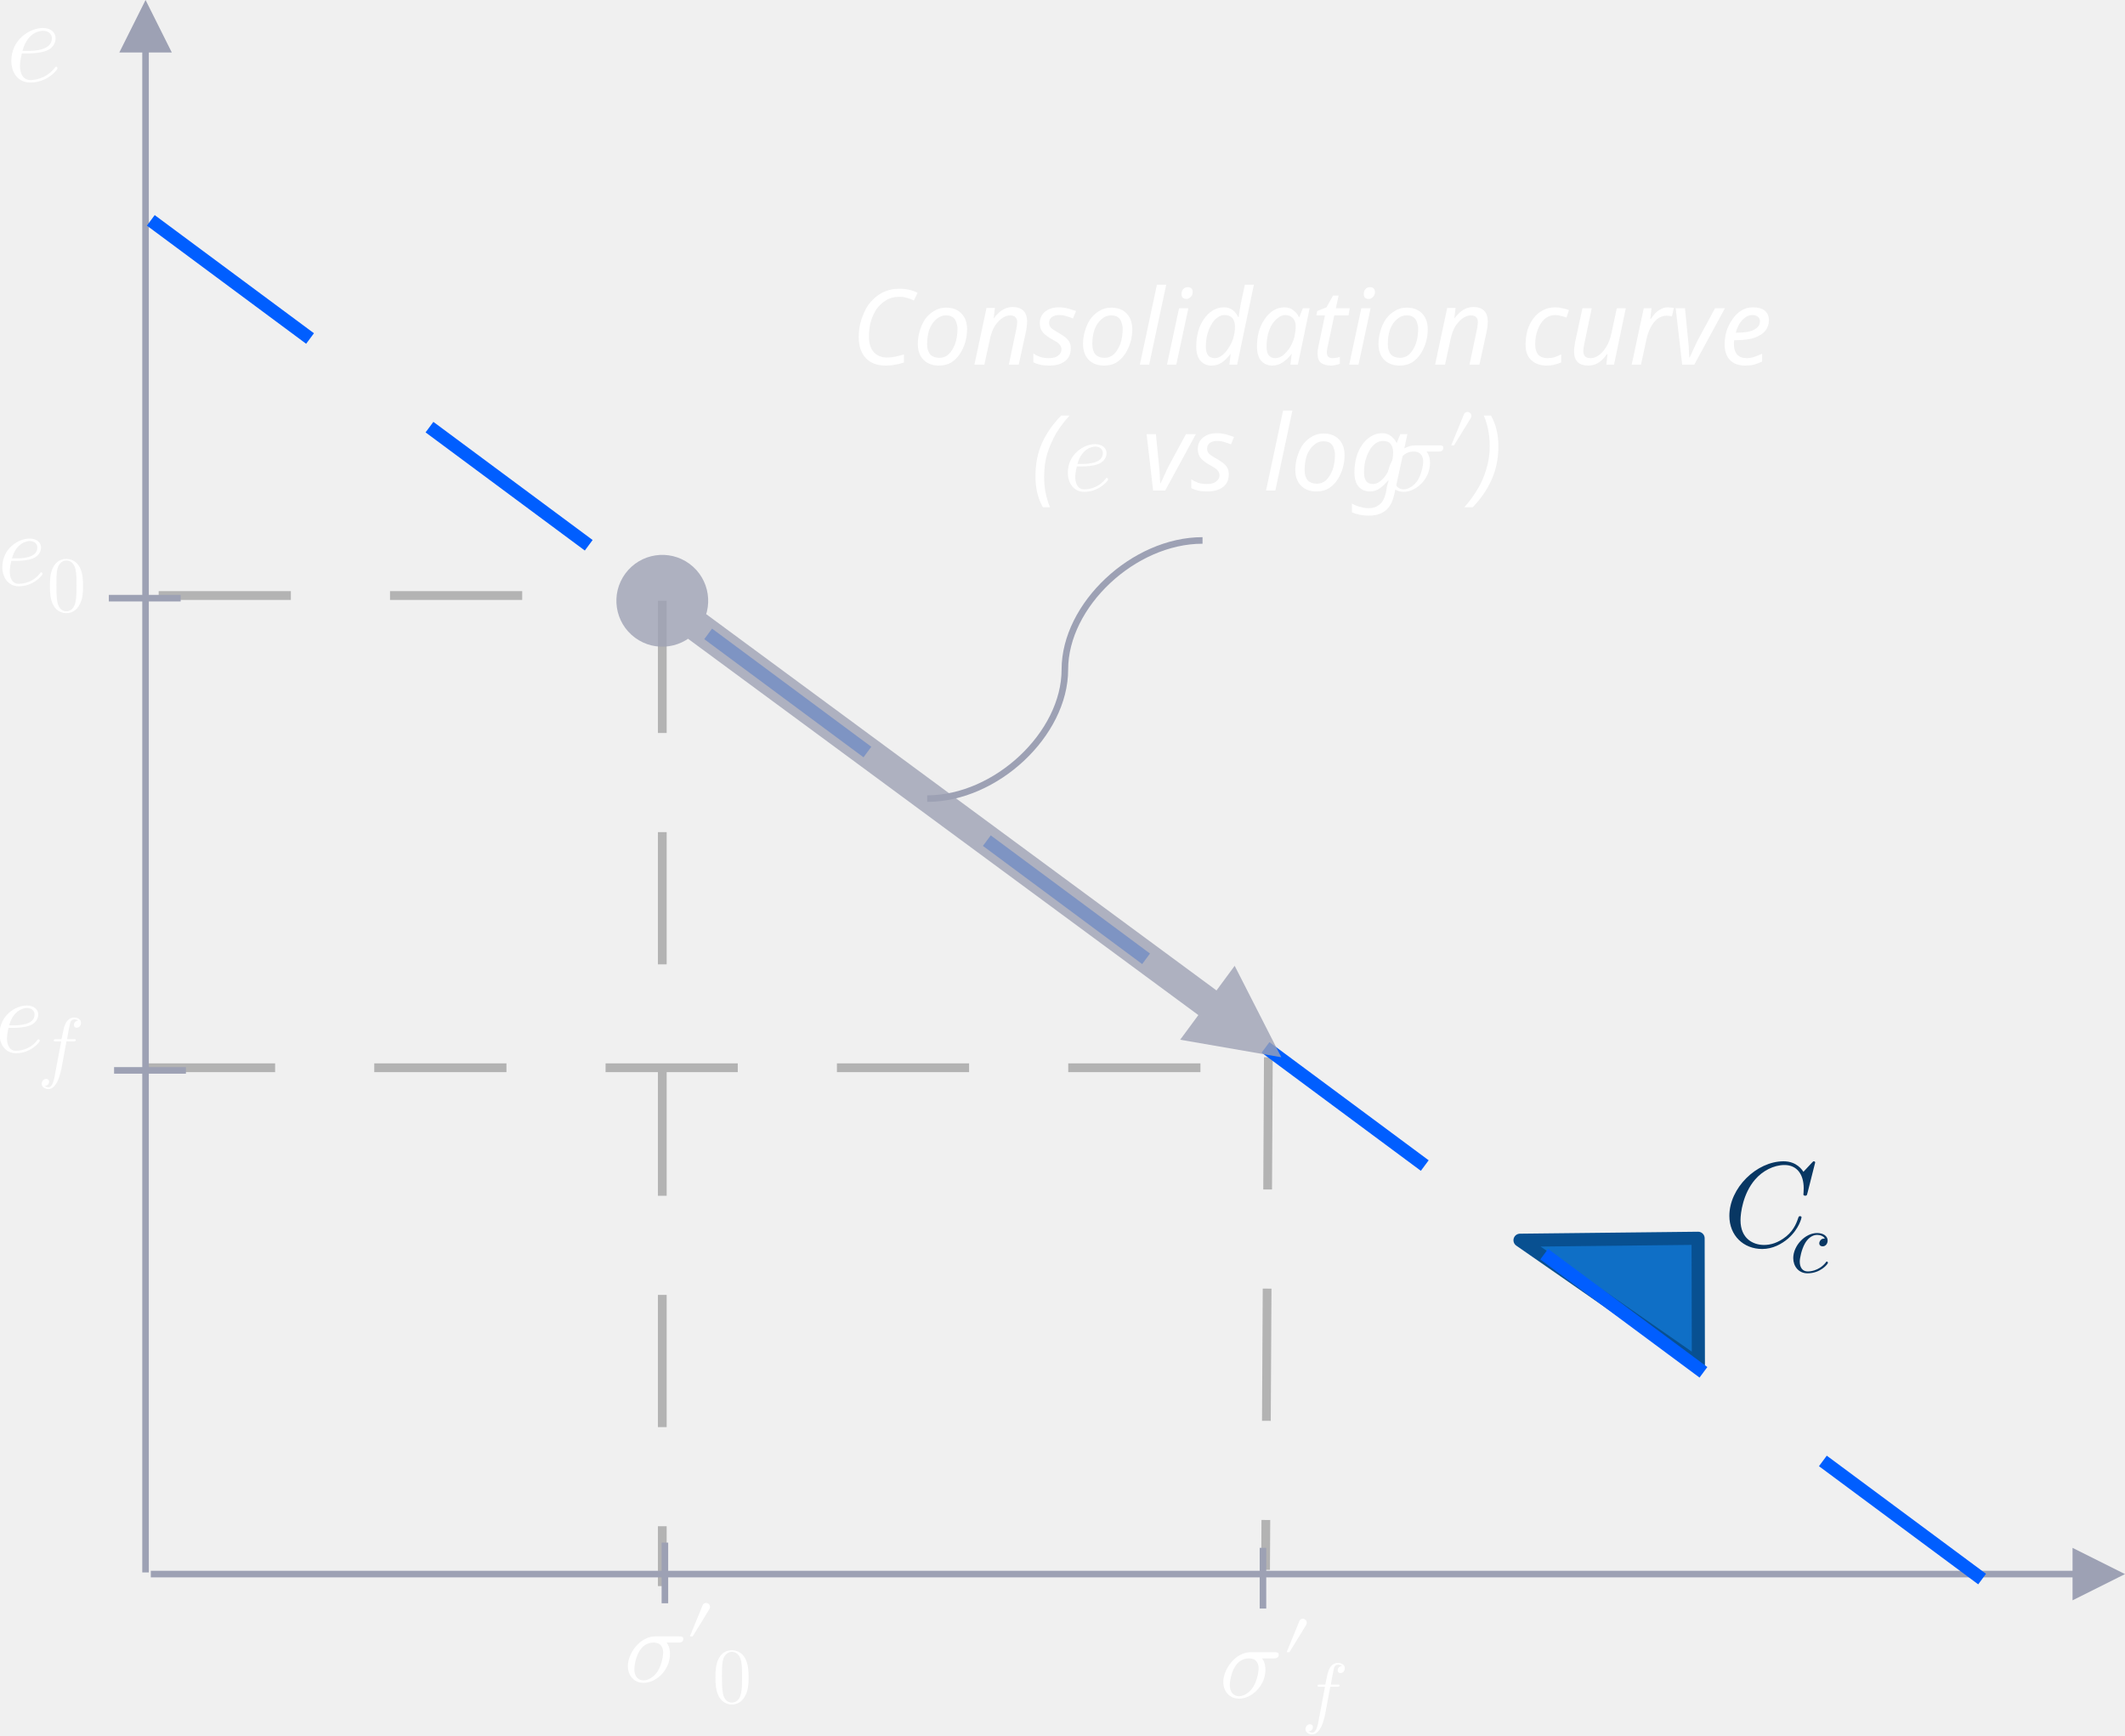
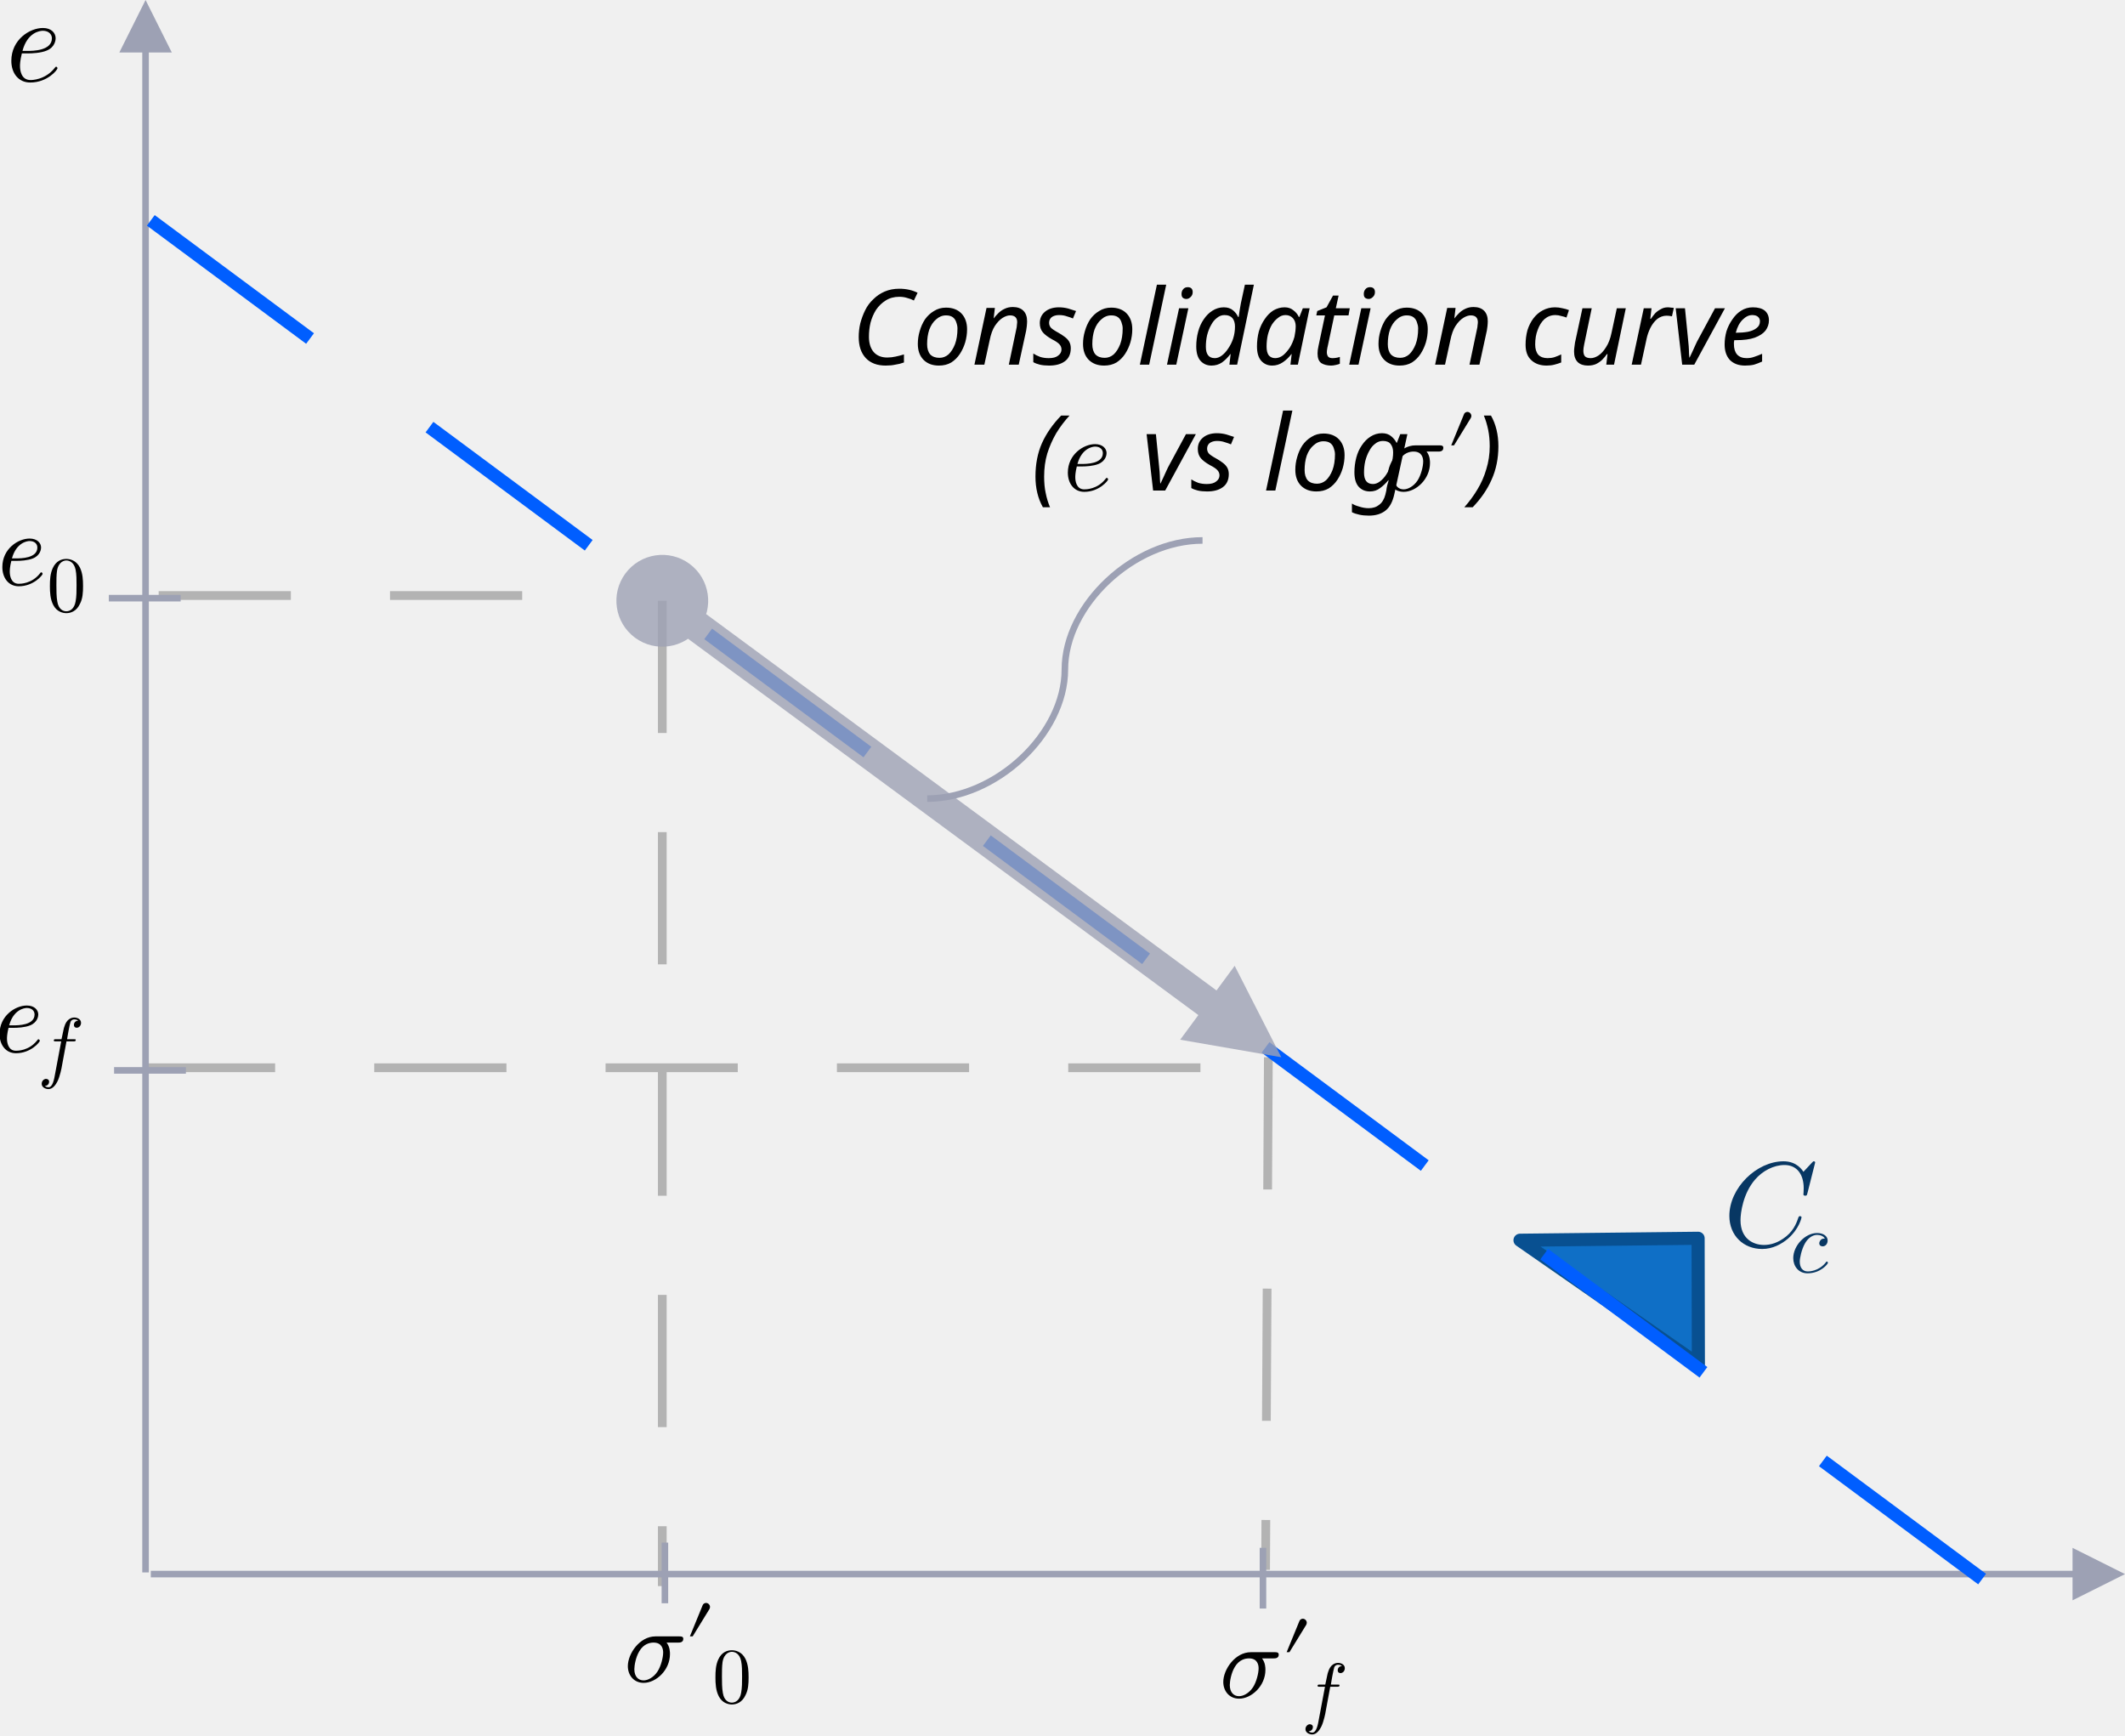
<svg xmlns="http://www.w3.org/2000/svg" width="107.174mm" height="87.517mm" viewBox="0 0 107.174 87.517" version="1.1" id="svg52577">
  <defs id="defs52574">
    <clipPath id="clip0">
      <rect x="83" y="280" width="436" height="358" id="rect52645" />
    </clipPath>
  </defs>
  <g id="layer1" transform="translate(-47.72951,-77.67486)">
    <path d="m 55.732,107.705 h 21.479" stroke="#131519" stroke-width="0.441" stroke-linejoin="round" stroke-miterlimit="10" stroke-dasharray="6.667, 5" fill="none" fill-rule="evenodd" id="path52650" style="stroke:#b3b3b3" />
    <path d="m 54.938,131.518 h 57.15" stroke="#131519" stroke-width="0.441" stroke-linejoin="round" stroke-miterlimit="10" stroke-dasharray="6.667, 5" fill="none" fill-rule="evenodd" id="path52652" style="stroke:#b3b3b3" />
    <path d="m 81.132,107.97 v 49.686" stroke="#131519" stroke-width="0.441" stroke-linejoin="round" stroke-miterlimit="10" stroke-dasharray="6.667, 5" fill="none" fill-rule="evenodd" id="path52654" style="stroke:#b3b3b3" />
    <path d="m 111.699,130.988 -0.14,25.847" stroke="#131519" stroke-width="0.441" stroke-linejoin="round" stroke-miterlimit="10" stroke-dasharray="6.667, 5" fill="none" fill-rule="evenodd" id="path52656" style="stroke:#b3b3b3" />
    <path d="m 124.391,140.215 8.982,-0.099 0.014,6.35 z" stroke="#085091" stroke-width="0.661" stroke-linejoin="round" stroke-miterlimit="10" fill="#0f6fc6" fill-rule="evenodd" id="path52658" />
    <path d="m 55.236,156.967 3.3e-5,-77.087 h -0.331 l -3.4e-5,77.087 z m 1.158,-76.646 -1.323,-2.646 -1.323,2.646 z" fill="#9da1b4" id="path52660" style="stroke-width:0.265" />
    <path d="m 55.335,157.215 97.364,-3e-5 v -0.331 l -97.364,4e-5 z m 96.923,1.158 2.646,-1.323 -2.646,-1.323 z" fill="#9da1b4" id="path52662" style="stroke-width:0.265" />
-     <text font-family="'Cambria Math', 'Cambria Math_MSFontService', sans-serif" font-weight="400" font-size="6.085px" id="text52664" x="48.018" y="81.776" style="stroke-width:0.265;fill:#ffffff">𝑒</text>
+     <text font-family="'Cambria Math', 'Cambria Math_MSFontService', sans-serif" font-weight="400" font-size="6.085px" id="text52664" x="48.018" y="81.776" style="stroke-width:0.265;fill:#000000">𝑒</text>
    <path d="m 55.335,88.787 92.371,68.521" stroke="#005eff" stroke-width="0.661" stroke-linejoin="round" stroke-miterlimit="10" stroke-dasharray="10, 7.5" fill="none" fill-rule="evenodd" id="path52666" />
    <text fill="#083763" font-family="'Cambria Math', 'Cambria Math_MSFontService', sans-serif" font-weight="400" font-size="6.085px" id="text52670" x="134.654" y="140.513" style="stroke-width:0.265">𝐶<tspan font-size="4.498px" x="137.986" y="141.836" id="tspan52668" style="stroke-width:0.07">𝑐</tspan>
    </text>
    <path d="m 81.59,107.348 28.115,20.729 -0.916,1.242 -28.115,-20.729 z m -1.832,2.485 c -1.029,-0.759 -1.248,-2.208 -0.489,-3.237 0.759,-1.029 2.208,-1.248 3.237,-0.489 1.029,0.759 1.248,2.208 0.489,3.237 -0.759,1.029 -2.208,1.248 -3.237,0.489 z m 30.242,16.544 2.353,4.611 -5.101,-0.884 z" fill="#9da1b4" fill-opacity="0.8" id="path52672" style="stroke-width:0.265" />
-     <text font-family="'Cambria Math', 'Cambria Math_MSFontService', sans-serif" font-weight="400" font-size="5.292px" id="text52690" x="47.599" y="107.176" style="stroke-width:0.265;fill:#ffffff">𝑒<tspan font-size="3.969px" x="50.091" y="108.499" id="tspan52674" style="stroke-width:0.07;fill:#ffffff">0</tspan>
-       <tspan font-size="5.292px" x="109.223" y="163.268" id="tspan52676" style="stroke-width:0.07;fill:#ffffff">𝜎</tspan>
-       <tspan font-size="5.292px" x="112.31" y="163.268" id="tspan52678" style="stroke-width:0.07;fill:#ffffff">′</tspan>
-       <tspan font-size="3.969px" x="113.368" y="164.326" id="tspan52680" style="stroke-width:0.07;fill:#ffffff">𝑓</tspan>
-       <tspan font-size="5.292px" x="79.193" y="162.474" id="tspan52682" style="stroke-width:0.07;fill:#ffffff">𝜎′</tspan>
-       <tspan font-size="3.969px" x="83.658" y="163.532" id="tspan52684" style="stroke-width:0.07;fill:#ffffff">0</tspan>
-       <tspan font-size="5.292px" x="47.458" y="130.724" id="tspan52686" style="stroke-width:0.07;fill:#ffffff">𝑒</tspan>
-       <tspan font-size="3.969px" x="49.63" y="131.782" id="tspan52688" style="stroke-width:0.07;fill:#ffffff">𝑓</tspan>
+     <text font-family="'Cambria Math', 'Cambria Math_MSFontService', sans-serif" font-weight="400" font-size="5.292px" id="text52690" x="47.599" y="107.176" style="stroke-width:0.265;fill:#000000">𝑒<tspan font-size="3.969px" x="50.091" y="108.499" id="tspan52674" style="stroke-width:0.07;fill:#000000">0</tspan>
+       <tspan font-size="5.292px" x="109.223" y="163.268" id="tspan52676" style="stroke-width:0.07;fill:#000000">𝜎</tspan>
+       <tspan font-size="5.292px" x="112.31" y="163.268" id="tspan52678" style="stroke-width:0.07;fill:#000000">′</tspan>
+       <tspan font-size="3.969px" x="113.368" y="164.326" id="tspan52680" style="stroke-width:0.07;fill:#000000">𝑓</tspan>
+       <tspan font-size="5.292px" x="79.193" y="162.474" id="tspan52682" style="stroke-width:0.07;fill:#000000">𝜎′</tspan>
+       <tspan font-size="3.969px" x="83.658" y="163.532" id="tspan52684" style="stroke-width:0.07;fill:#000000">0</tspan>
+       <tspan font-size="5.292px" x="47.458" y="130.724" id="tspan52686" style="stroke-width:0.07;fill:#000000">𝑒</tspan>
+       <tspan font-size="3.969px" x="49.63" y="131.782" id="tspan52688" style="stroke-width:0.07;fill:#000000">𝑓</tspan>
    </text>
    <path d="m 53.218,107.837 h 3.623" stroke="#9da1b4" stroke-width="0.331" stroke-linejoin="round" stroke-miterlimit="10" fill="none" fill-rule="evenodd" id="path52692" />
    <path d="m 53.483,131.65 h 3.623" stroke="#9da1b4" stroke-width="0.331" stroke-linejoin="round" stroke-miterlimit="10" fill="none" fill-rule="evenodd" id="path52694" />
    <path d="m 81.264,155.462 v 3.06" stroke="#9da1b4" stroke-width="0.331" stroke-linejoin="round" stroke-miterlimit="10" fill="none" fill-rule="evenodd" id="path52696" />
    <path d="m 111.427,155.727 v 3.06" stroke="#9da1b4" stroke-width="0.331" stroke-linejoin="round" stroke-miterlimit="10" fill="none" fill-rule="evenodd" id="path52698" />
-     <text font-family="Calibri, Calibri_MSFontService, sans-serif" font-style="italic" font-weight="400" font-size="5.292px" id="text52702" x="90.663" y="96.063" style="stroke-width:0.265;fill:#ffffff">Consolidation curve <tspan font-size="5.292px" x="99.736" y="102.413" id="tspan52700" style="stroke-width:0.07;fill:#ffffff">(</tspan>
+     <text font-family="Calibri, Calibri_MSFontService, sans-serif" font-style="italic" font-weight="400" font-size="5.292px" id="text52702" x="90.663" y="96.063" style="stroke-width:0.265;fill:#000000">Consolidation curve <tspan font-size="5.292px" x="99.736" y="102.413" id="tspan52700" style="stroke-width:0.07;fill:#000000">(</tspan>
    </text>
-     <text font-family="'Cambria Math', 'Cambria Math_MSFontService', sans-serif" font-weight="400" font-size="5.292px" id="text52704" x="101.335" y="102.413" style="stroke-width:0.265;fill:#ffffff">𝑒</text>
-     <text font-family="Calibri, Calibri_MSFontService, sans-serif" font-style="italic" font-weight="400" font-size="5.292px" id="text52706" x="105.31" y="102.413" style="stroke-width:0.265;fill:#ffffff">vs log</text>
-     <text font-family="'Cambria Math', 'Cambria Math_MSFontService', sans-serif" font-weight="400" font-size="5.292px" id="text52710" x="117.523" y="102.413" style="stroke-width:0.265;fill:#ffffff">𝜎<tspan font-size="5.292px" x="120.61" y="102.413" id="tspan52708" style="stroke-width:0.07;fill:#ffffff">′</tspan>
+     <text font-family="'Cambria Math', 'Cambria Math_MSFontService', sans-serif" font-weight="400" font-size="5.292px" id="text52704" x="101.335" y="102.413" style="stroke-width:0.265;fill:#000000">𝑒</text>
+     <text font-family="Calibri, Calibri_MSFontService, sans-serif" font-style="italic" font-weight="400" font-size="5.292px" id="text52706" x="105.31" y="102.413" style="stroke-width:0.265;fill:#000000">vs log</text>
+     <text font-family="'Cambria Math', 'Cambria Math_MSFontService', sans-serif" font-weight="400" font-size="5.292px" id="text52710" x="117.523" y="102.413" style="stroke-width:0.265;fill:#000000">𝜎<tspan font-size="5.292px" x="120.61" y="102.413" id="tspan52708" style="stroke-width:0.07;fill:#000000">′</tspan>
    </text>
-     <text font-family="Calibri, Calibri_MSFontService, sans-serif" font-style="italic" font-weight="400" font-size="5.292px" id="text52712" x="121.988" y="102.413" style="stroke-width:0.265;fill:#ffffff">)</text>
+     <text font-family="Calibri, Calibri_MSFontService, sans-serif" font-style="italic" font-weight="400" font-size="5.292px" id="text52712" x="121.988" y="102.413" style="stroke-width:0.265;fill:#000000">)</text>
    <path d="m 108.379,104.927 c -3.471,0 -6.943,3.254 -6.943,6.509 0,3.254 -3.471,6.509 -6.943,6.509" stroke="#9da1b4" stroke-width="0.331" stroke-linejoin="round" stroke-miterlimit="10" fill="none" fill-rule="evenodd" id="path52714" />
  </g>
</svg>
